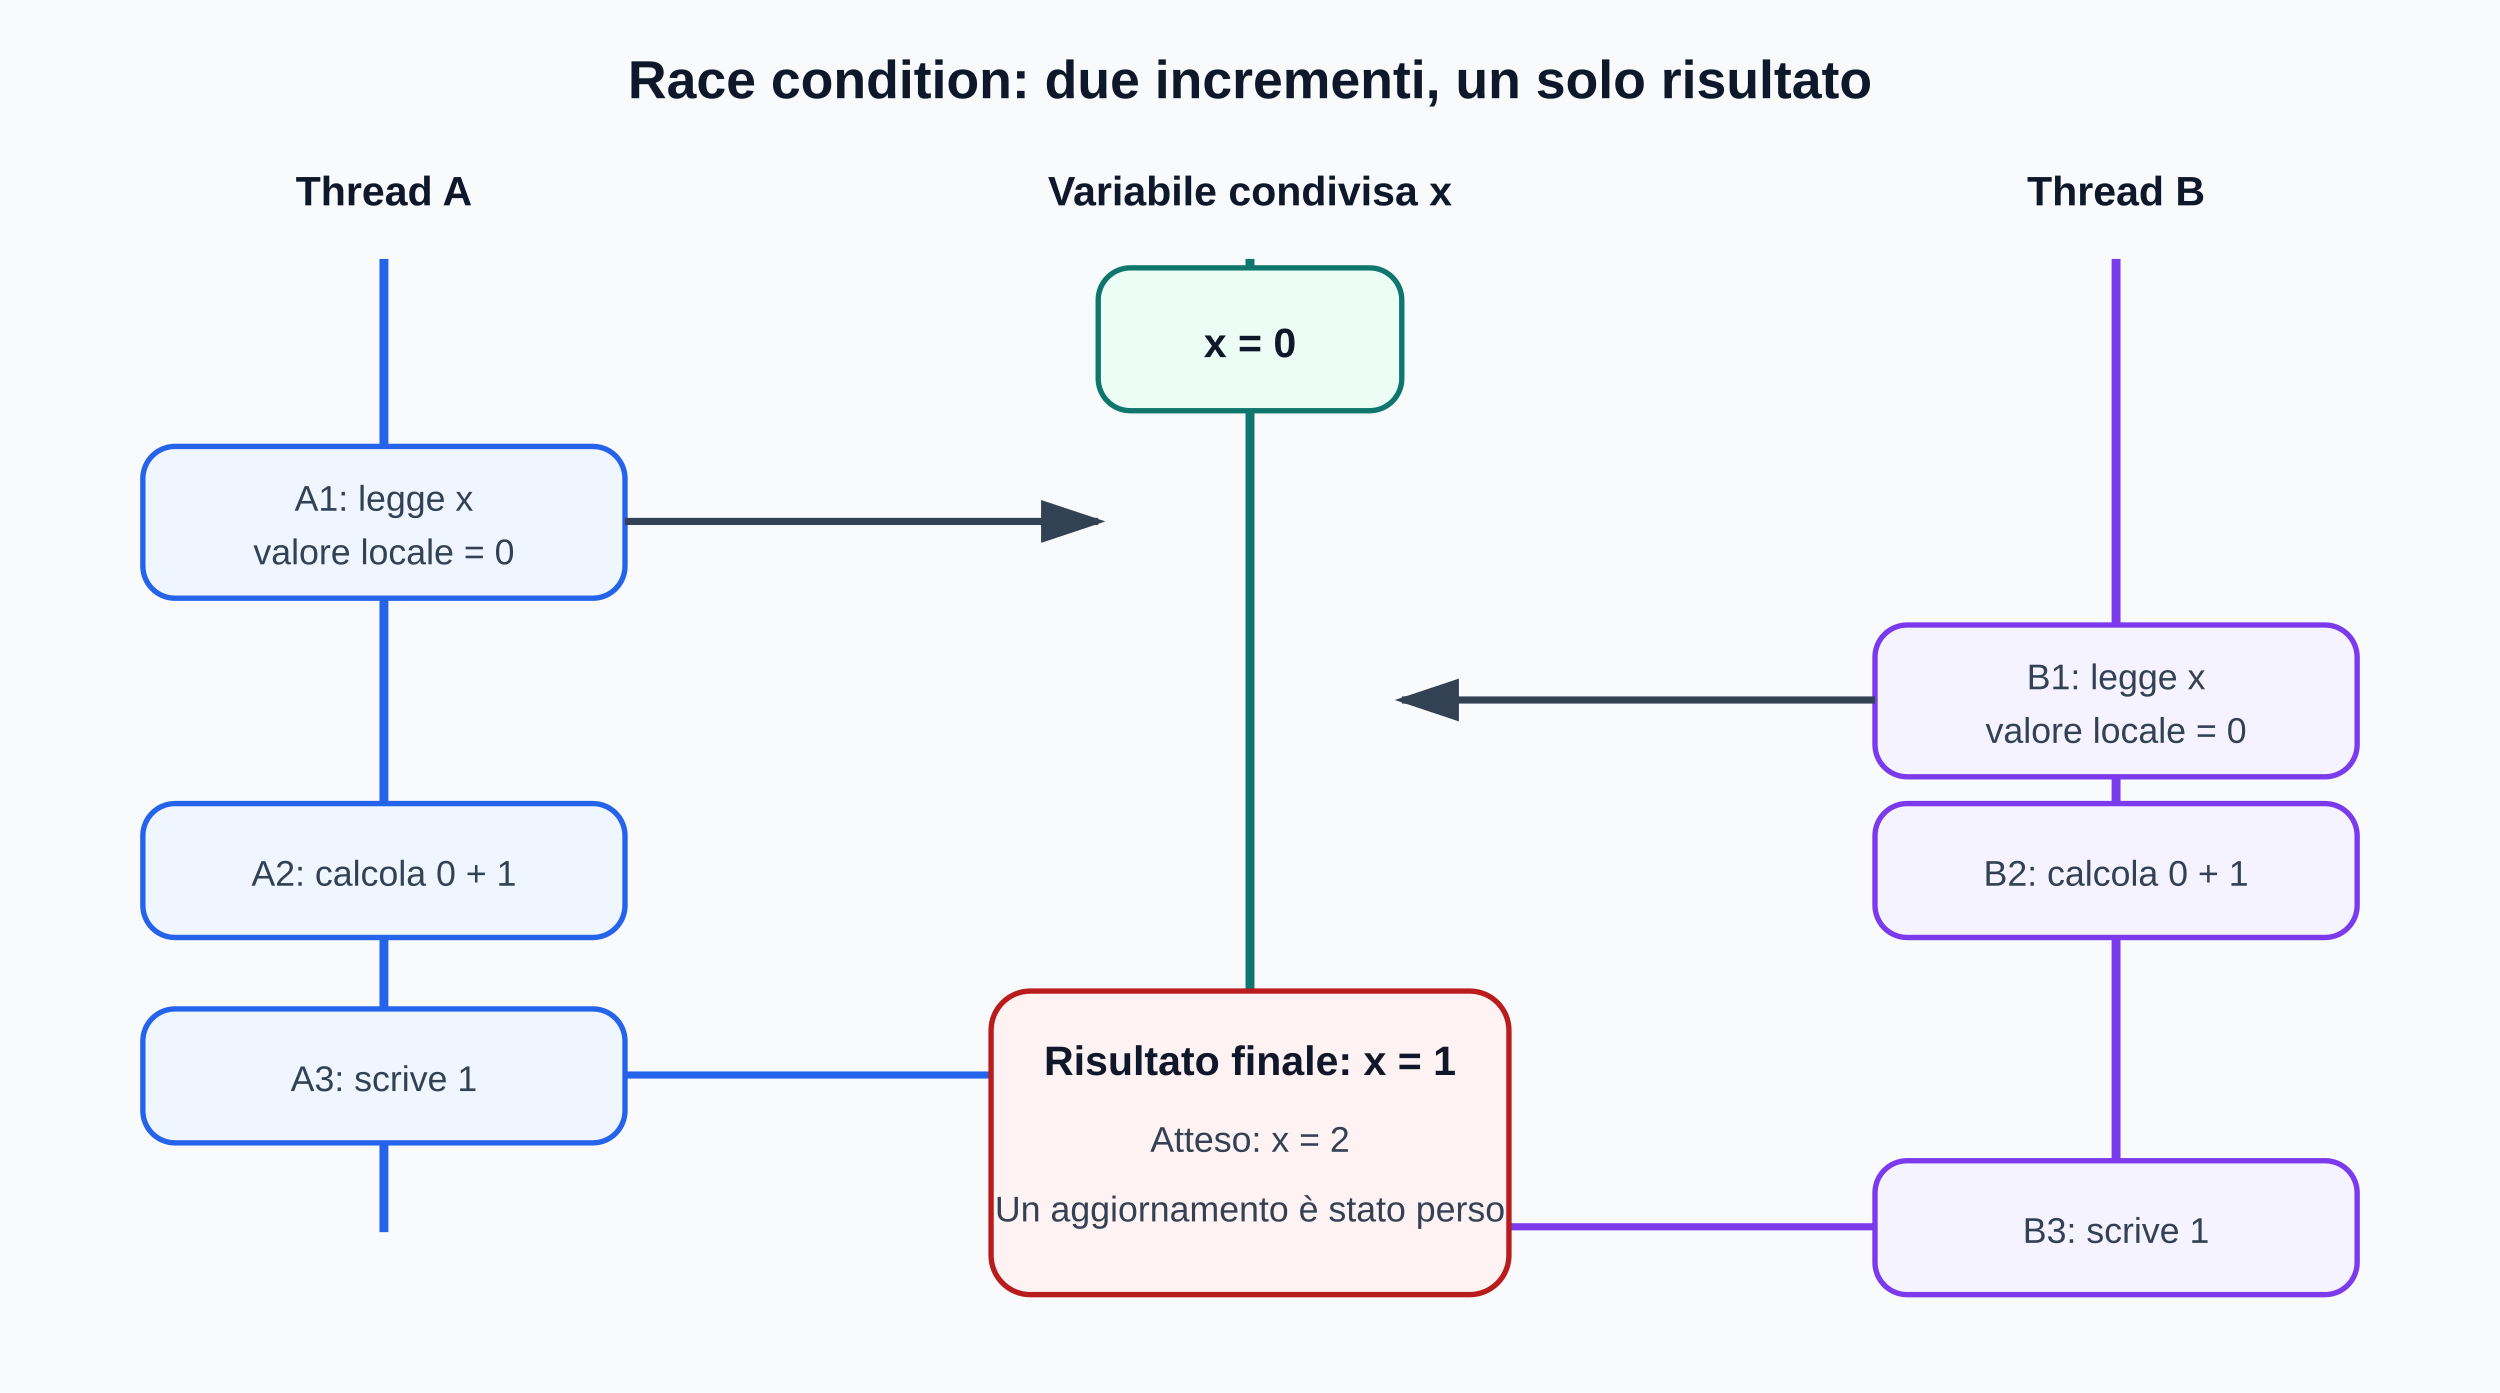
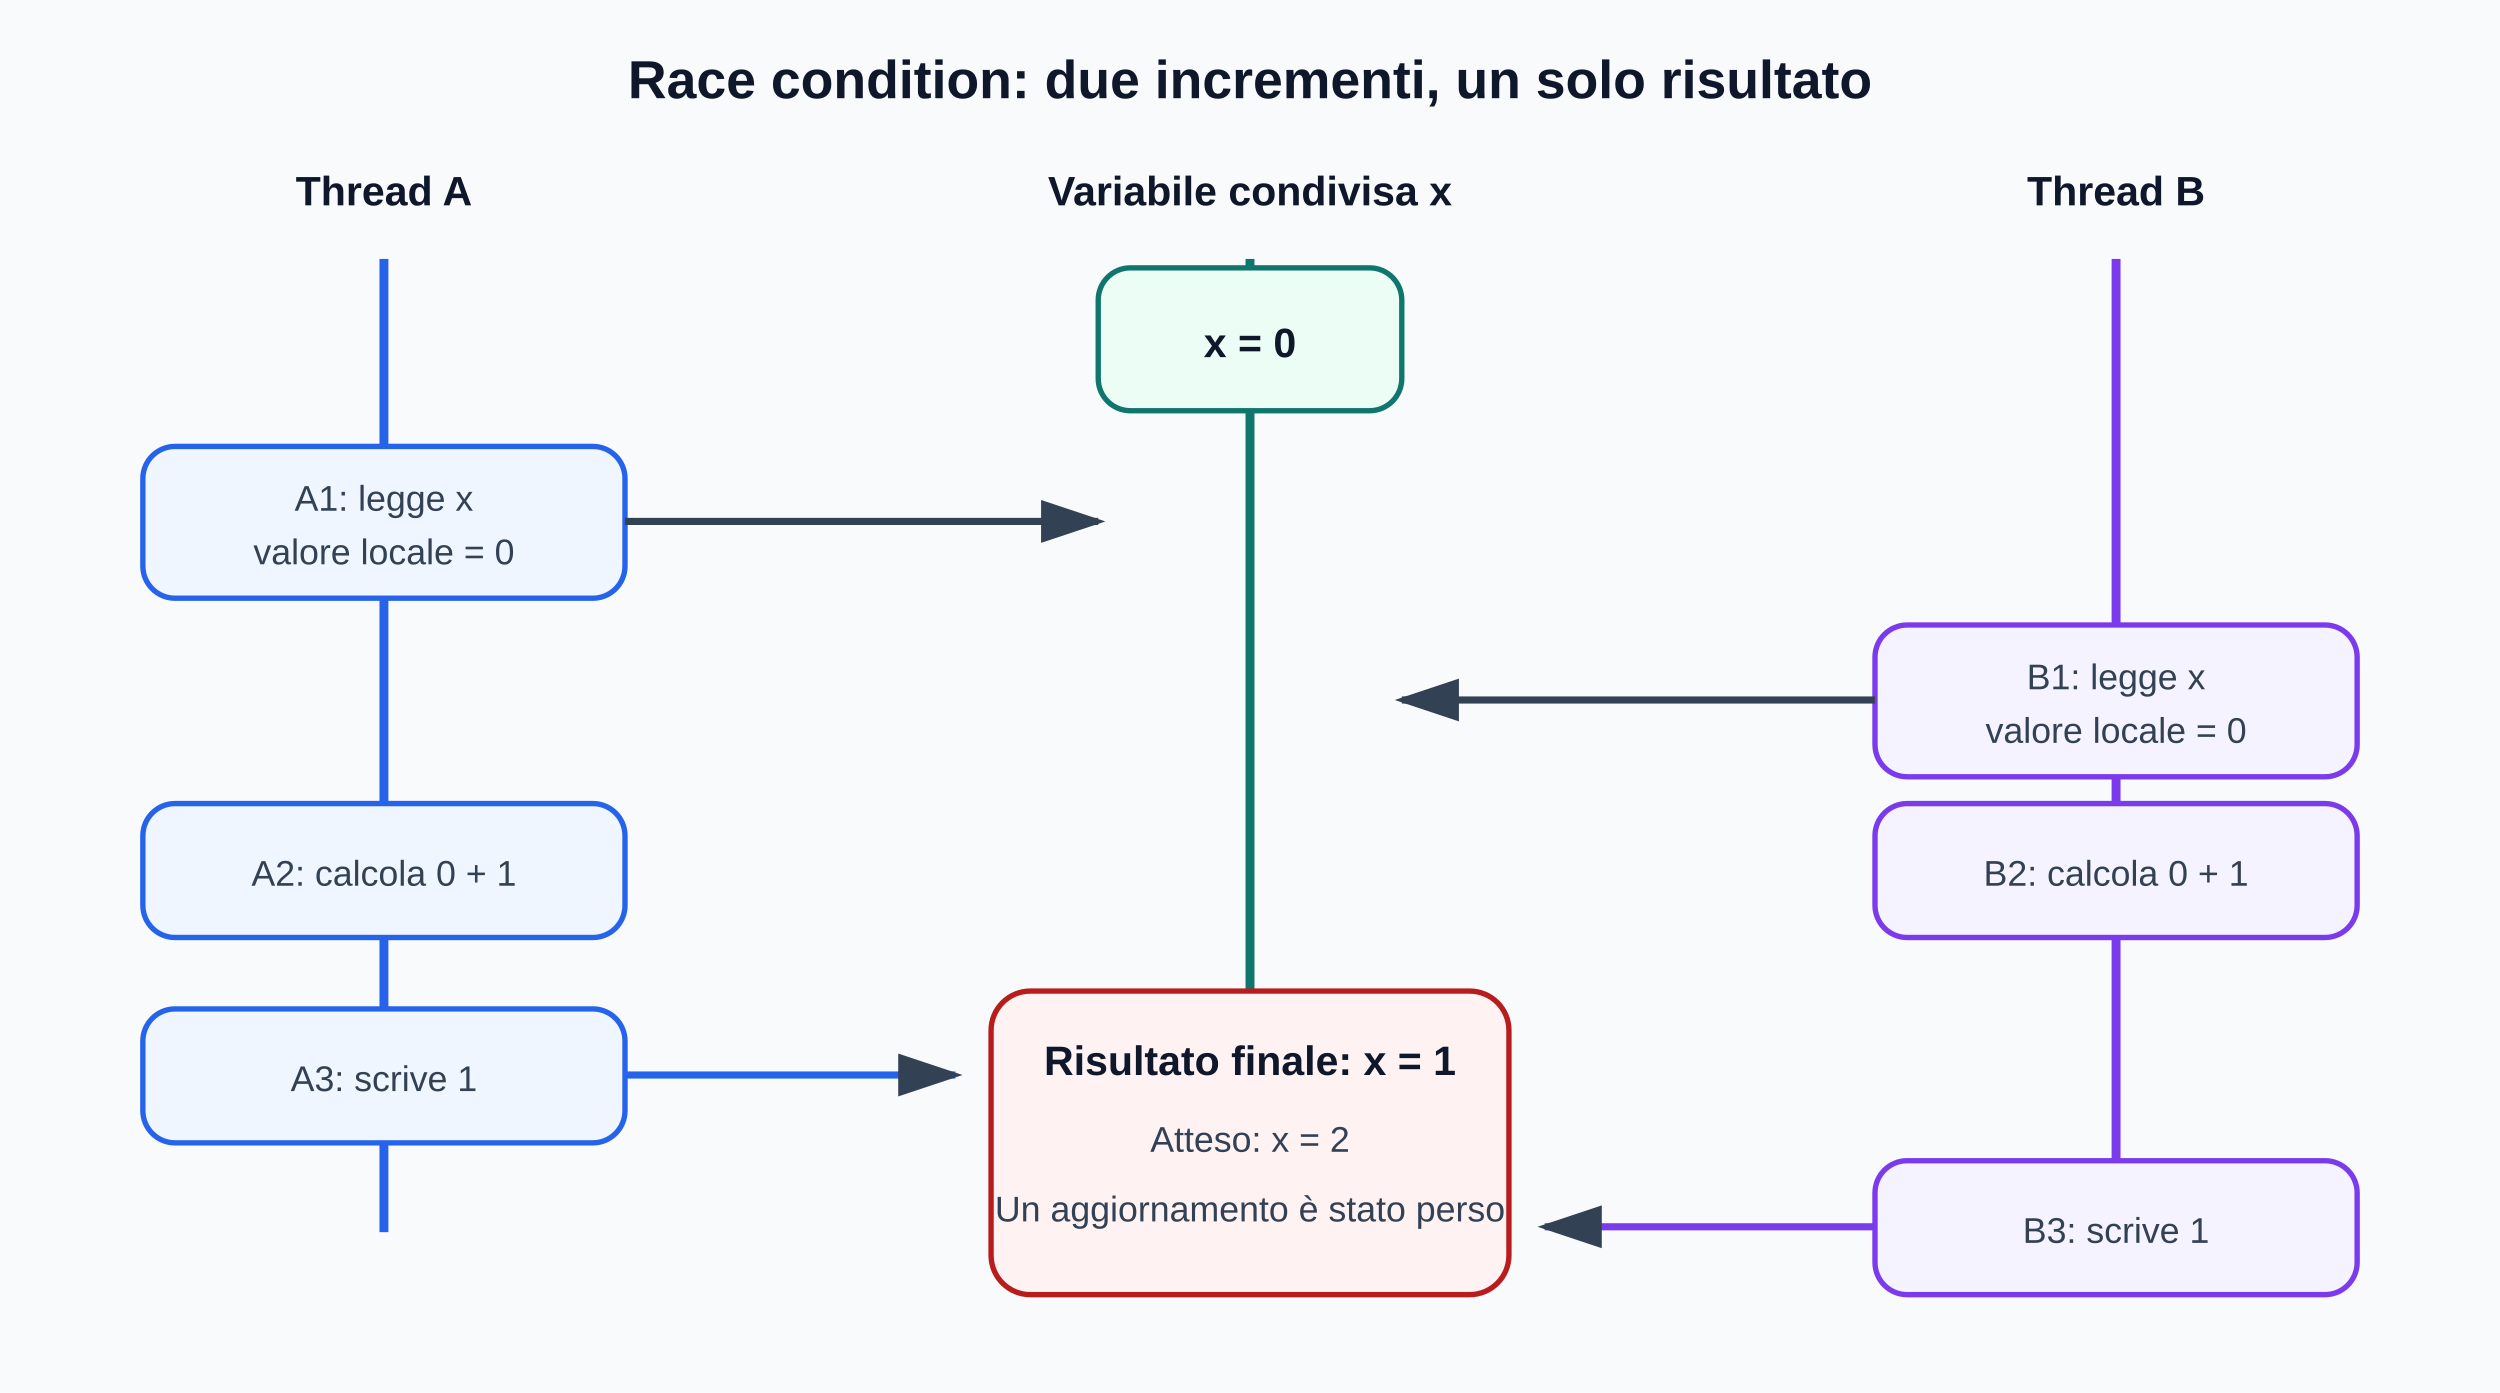
<svg xmlns="http://www.w3.org/2000/svg" viewBox="0 0 1400 780" role="img" aria-labelledby="title desc">
  <defs>
    <marker id="a" markerWidth="10" markerHeight="10" refX="8" refY="3" orient="auto">
      <path d="M0,0 L0,6 L9,3 z" fill="#334155" />
    </marker>
    <style>.t{font:700 30px system-ui,Segoe UI,Arial,sans-serif;fill:#0F172A}.h{font:700 23px system-ui,Segoe UI,Arial,sans-serif;fill:#0F172A}.b{font:20px system-ui,Segoe UI,Arial,sans-serif;fill:#334155}.a{fill:#EFF6FF;stroke:#2563EB;stroke-width:3}.bb{fill:#F5F3FF;stroke:#7C3AED;stroke-width:3}.bad{fill:#FEF2F2;stroke:#B91C1C;stroke-width:3}.mem{fill:#ECFDF5;stroke:#0F766E;stroke-width:3}</style>
  </defs>
  <rect width="1400" height="780" fill="#F8FAFC" />
  <text class="t" x="700" y="55" text-anchor="middle">Race condition: due incrementi, un solo risultato</text>
  <text class="h" x="215" y="115" text-anchor="middle">Thread A</text>
  <text class="h" x="700" y="115" text-anchor="middle">Variabile condivisa x</text>
  <text class="h" x="1185" y="115" text-anchor="middle">Thread B</text>
  <line x1="215" y1="145" x2="215" y2="690" stroke="#2563EB" stroke-width="5" />
  <line x1="700" y1="145" x2="700" y2="690" stroke="#0F766E" stroke-width="5" />
  <line x1="1185" y1="145" x2="1185" y2="690" stroke="#7C3AED" stroke-width="5" />
  <rect class="mem" x="615" y="150" width="170" height="80" rx="18" />
  <text class="h" x="700" y="200" text-anchor="middle">x = 0</text>
  <rect class="a" x="80" y="250" width="270" height="85" rx="18" />
  <text class="b" x="215" y="286" text-anchor="middle">A1: legge x</text>
  <text class="b" x="215" y="316" text-anchor="middle">valore locale = 0</text>
  <path d="M350 292 H615" stroke="#334155" stroke-width="4" marker-end="url(#a)" />
  <rect class="bb" x="1050" y="350" width="270" height="85" rx="18" />
  <text class="b" x="1185" y="386" text-anchor="middle">B1: legge x</text>
  <text class="b" x="1185" y="416" text-anchor="middle">valore locale = 0</text>
  <path d="M1050 392 H785" stroke="#334155" stroke-width="4" marker-end="url(#a)" />
  <rect class="a" x="80" y="450" width="270" height="75" rx="18" />
  <text class="b" x="215" y="496" text-anchor="middle">A2: calcola 0 + 1</text>
  <rect class="bb" x="1050" y="450" width="270" height="75" rx="18" />
  <text class="b" x="1185" y="496" text-anchor="middle">B2: calcola 0 + 1</text>
  <rect class="a" x="80" y="565" width="270" height="75" rx="18" />
  <text class="b" x="215" y="611" text-anchor="middle">A3: scrive 1</text>
-   <path d="M350 602 H615" stroke="#2563EB" stroke-width="4" marker-end="url(#a)" />
+   <path id="write-a" data-connector="true" d="M350 602 H535" stroke="#2563EB" stroke-width="4" marker-end="url(#a)" />
  <rect class="bb" x="1050" y="650" width="270" height="75" rx="18" />
  <text class="b" x="1185" y="696" text-anchor="middle">B3: scrive 1</text>
-   <path d="M1050 687 H785" stroke="#7C3AED" stroke-width="4" marker-end="url(#a)" />
-   <rect class="bad" x="555" y="555" width="290" height="170" rx="22" />
+   <path id="write-b" data-connector="true" d="M1050 687 H865" stroke="#7C3AED" stroke-width="4" marker-end="url(#a)" />
+   <rect id="result-box" data-node="true" class="bad" x="555" y="555" width="290" height="170" rx="22" />
  <text class="h" x="700" y="602" text-anchor="middle">Risultato finale: x = 1</text>
  <text class="b" x="700" y="645" text-anchor="middle">Atteso: x = 2</text>
  <text class="b" x="700" y="684" text-anchor="middle">Un aggiornamento è stato perso</text>
</svg>
